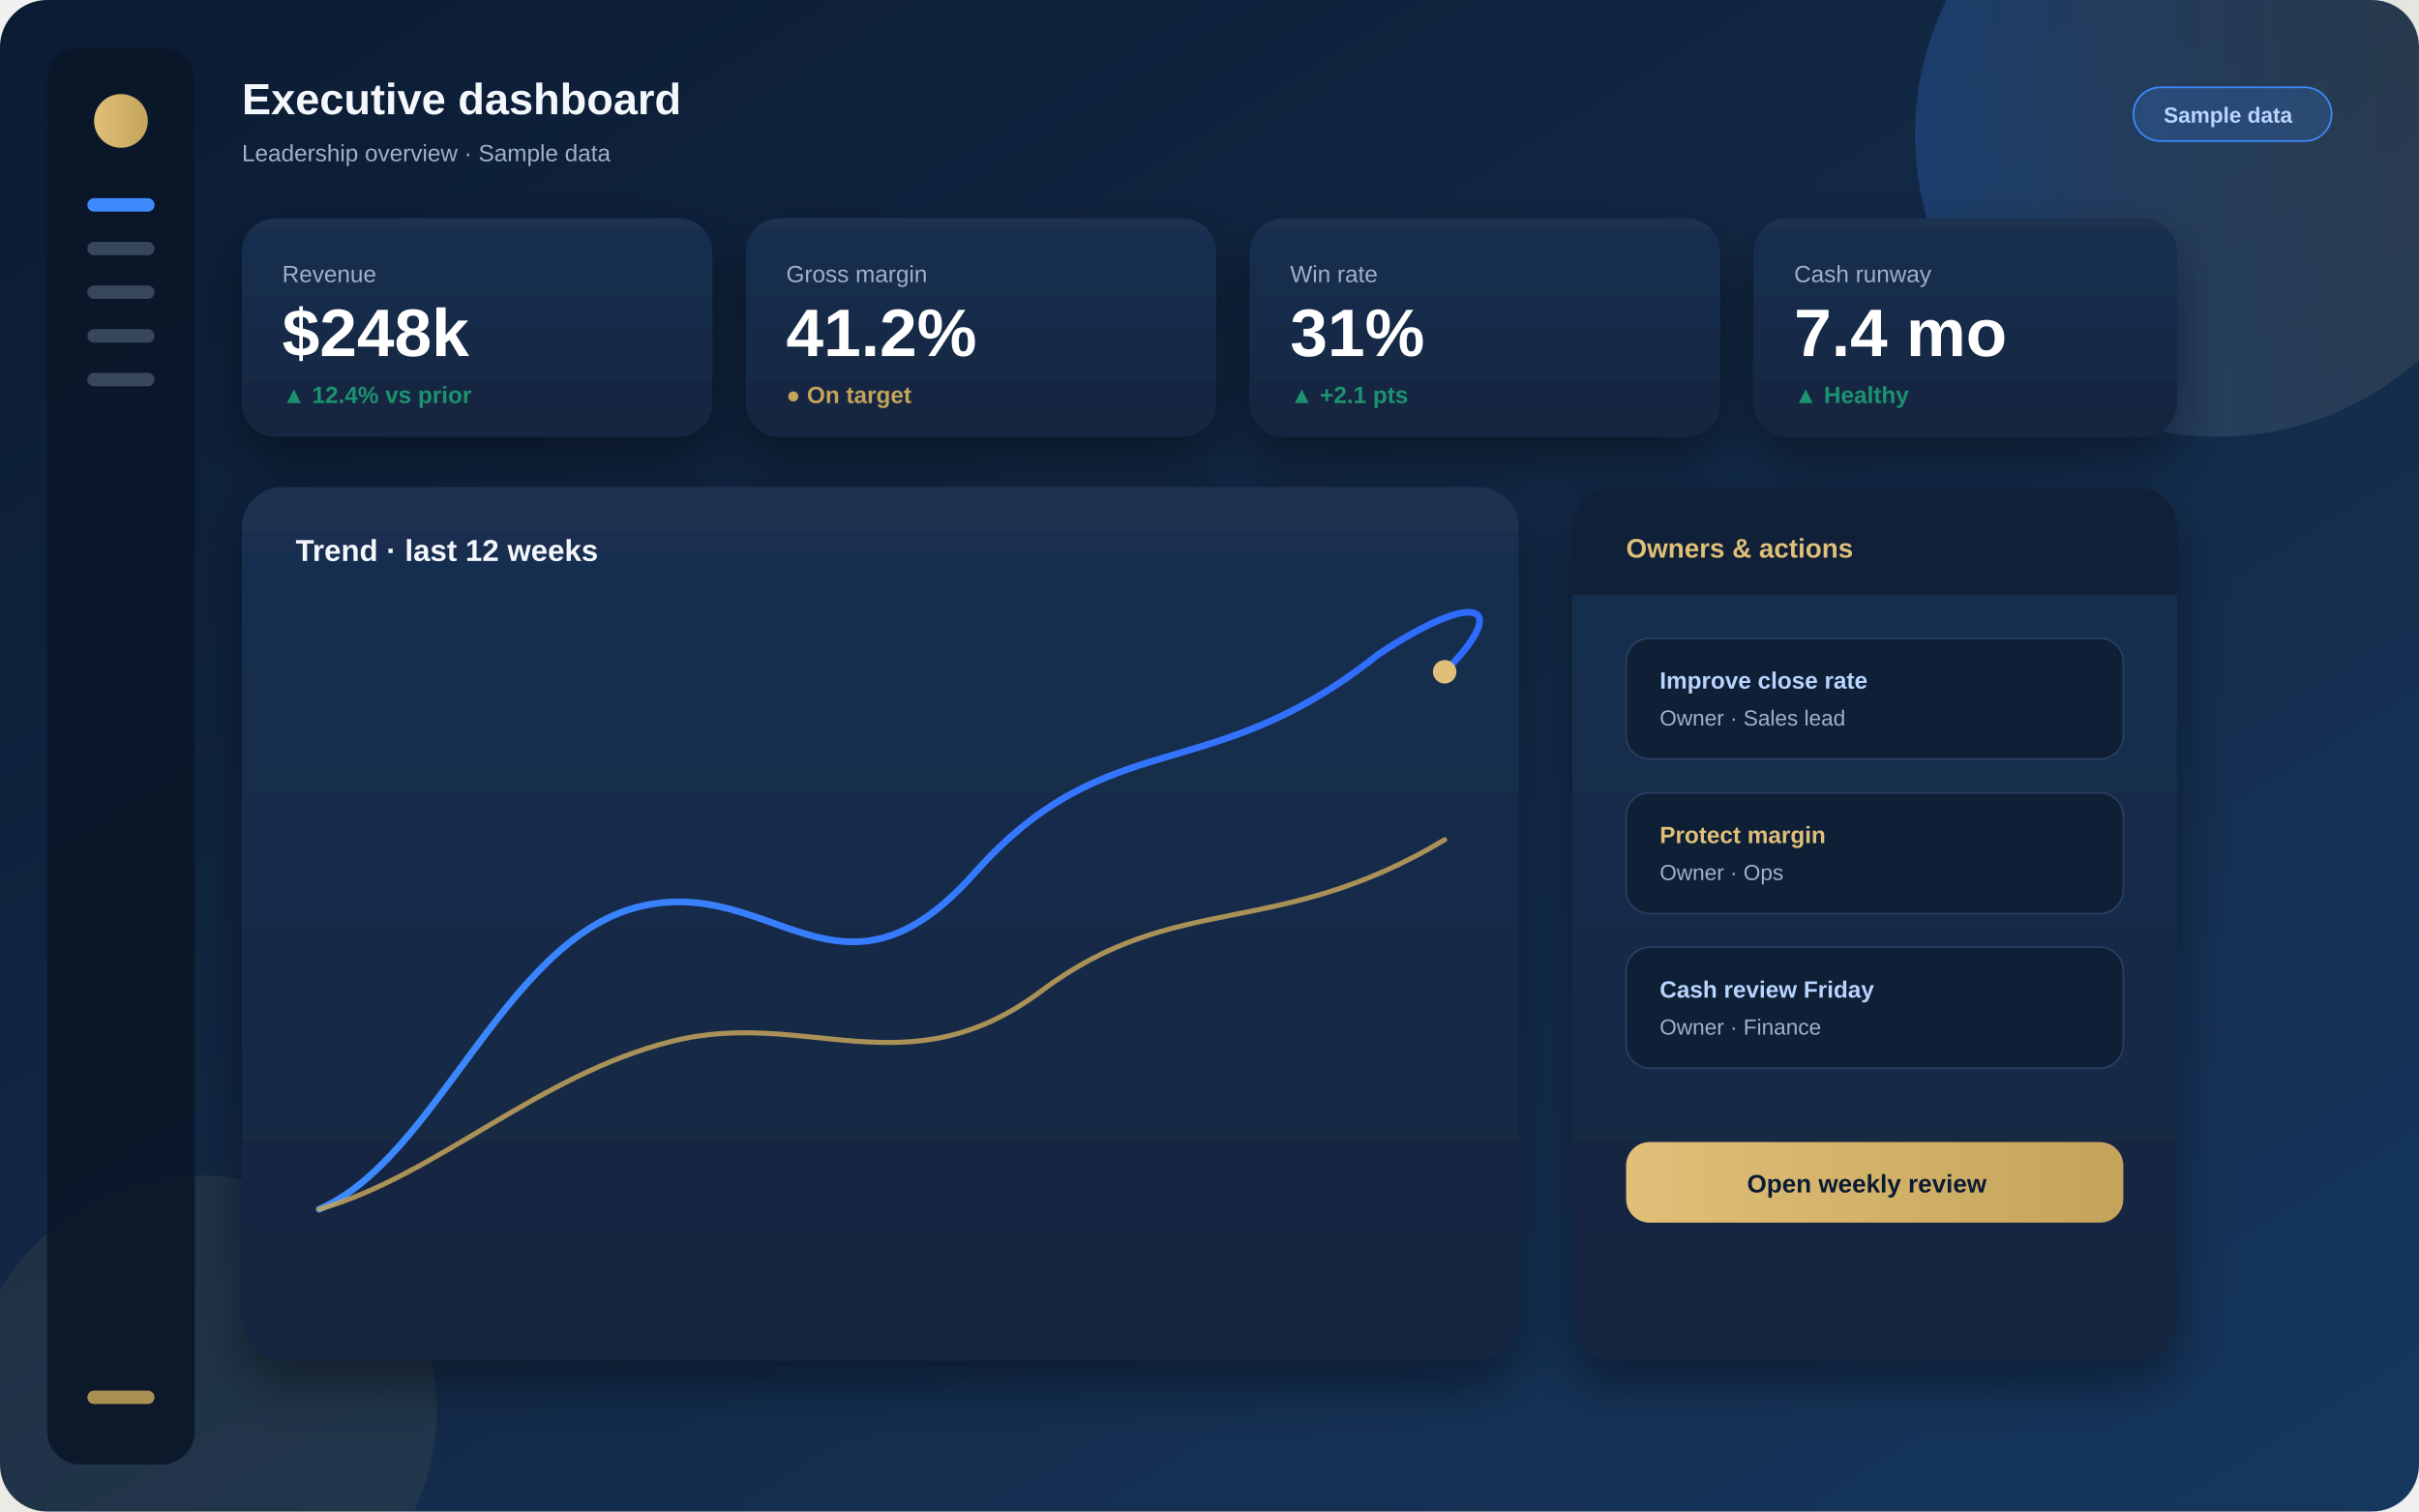
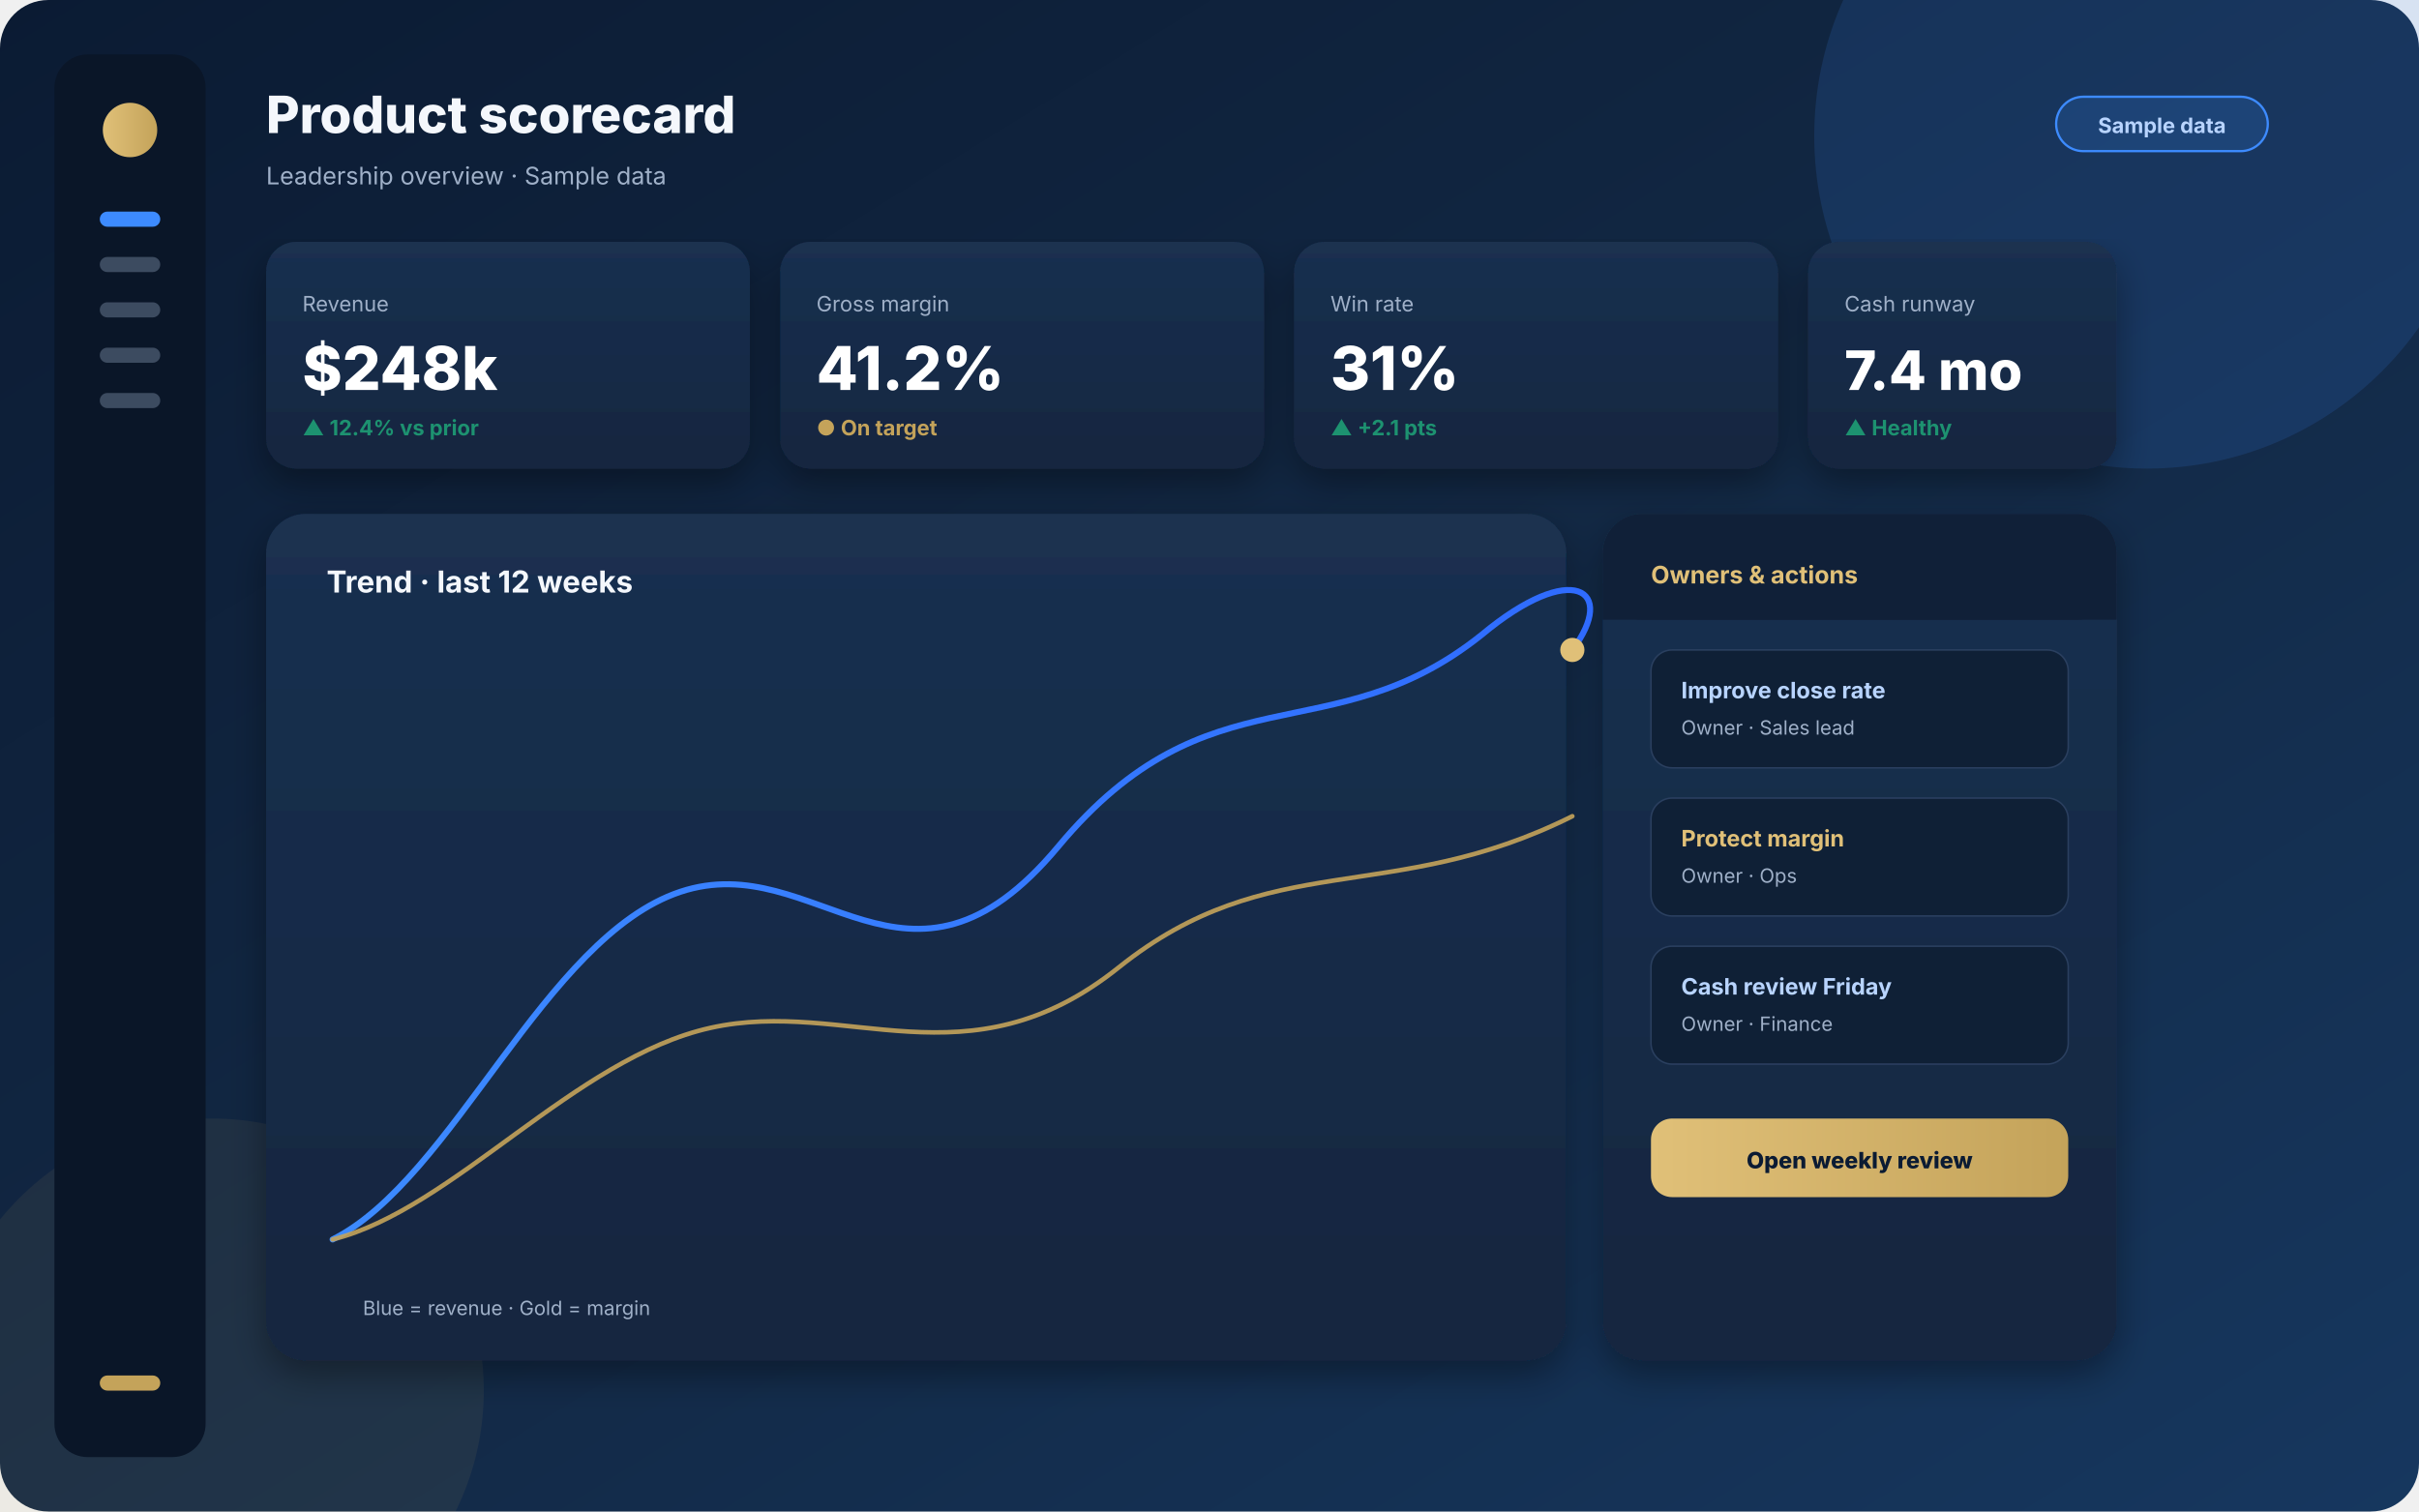
- <svg xmlns="http://www.w3.org/2000/svg" width="1440" height="900" viewBox="0 0 1440 900" role="img">
+ <svg xmlns="http://www.w3.org/2000/svg" width="1600" height="1000" viewBox="0 0 1600 1000" role="img" aria-label="Product dashboard sample">
  <defs>
    <linearGradient id="bg" x1="0" y1="0" x2="1" y2="1">
      <stop offset="0%" stop-color="#0B1B33" />
-       <stop offset="45%" stop-color="#122844" />
+       <stop offset="50%" stop-color="#122844" />
      <stop offset="100%" stop-color="#16375F" />
    </linearGradient>
    <linearGradient id="card" x1="0" y1="0" x2="0" y2="1">
      <stop offset="0%" stop-color="#1A3050" />
      <stop offset="100%" stop-color="#13263F" />
    </linearGradient>
    <linearGradient id="blue" x1="0" y1="0" x2="1" y2="0">
      <stop offset="0%" stop-color="#3D8BFF" />
      <stop offset="100%" stop-color="#2F6BFF" />
    </linearGradient>
    <linearGradient id="gold" x1="0" y1="0" x2="1" y2="0">
      <stop offset="0%" stop-color="#E0C078" />
      <stop offset="100%" stop-color="#C4A35A" />
    </linearGradient>
-     <linearGradient id="mint" x1="0" y1="0" x2="1" y2="0">
-       <stop offset="0%" stop-color="#1D9270" />
-       <stop offset="100%" stop-color="#157A5C" />
-     </linearGradient>
-     <linearGradient id="glow" x1="0" y1="0" x2="1" y2="0">
-       <stop offset="0%" stop-color="#3D8BFF" stop-opacity="0.22" />
-       <stop offset="100%" stop-color="#C4A35A" stop-opacity="0.12" />
-     </linearGradient>
-     <filter id="soft" x="-30%" y="-30%" width="160%" height="160%">
-       <feDropShadow dx="0" dy="14" stdDeviation="16" flood-color="#000" flood-opacity="0.4" />
+     <filter id="cardShadow" x="-8%" y="-8%" width="116%" height="130%">
+       <feDropShadow dx="0" dy="10" stdDeviation="12" flood-color="#000" flood-opacity="0.35" />
    </filter>
  </defs>
-   <rect width="1440" height="900" rx="28" fill="url(#bg)" />
-   <circle cx="1320" cy="80" r="180" fill="url(#glow)" />
-   <circle cx="120" cy="840" r="140" fill="#C4A35A" opacity="0.08" />
-   <rect x="28" y="28" width="88" height="844" rx="20" fill="#0A1628" opacity="0.9" />
-   <circle cx="72" cy="72" r="16" fill="url(#gold)" />
-   <rect x="52" y="118" width="40" height="8" rx="4" fill="#3D8BFF" />
-   <rect x="52" y="144" width="40" height="8" rx="4" fill="#7A8BA3" opacity="0.4" />
-   <rect x="52" y="170" width="40" height="8" rx="4" fill="#7A8BA3" opacity="0.4" />
-   <rect x="52" y="196" width="40" height="8" rx="4" fill="#7A8BA3" opacity="0.4" />
-   <rect x="52" y="222" width="40" height="8" rx="4" fill="#7A8BA3" opacity="0.4" />
-   <rect x="52" y="828" width="40" height="8" rx="4" fill="#C4A35A" opacity="0.85" />
-   <text x="144" y="68" fill="#F4F7FC" font-family="Manrope, Arial, sans-serif" font-size="26" font-weight="800">Executive dashboard</text>
-   <text x="144" y="96" fill="#9FB0C8" font-family="Manrope, Arial, sans-serif" font-size="14">Leadership overview · Sample data</text>
-   <rect x="1270" y="52" width="118" height="32" rx="16" fill="rgba(61,139,255,0.18)" stroke="#3D8BFF" stroke-width="1" />
-   <text x="1288" y="73" fill="#B8D4FF" font-family="Manrope, Arial, sans-serif" font-size="13" font-weight="700">Sample data</text>
-   <g filter="url(#soft)">
-     <rect x="144" y="130" width="280" height="130" rx="20" fill="url(#card)" />
-     <text x="168" y="168" fill="#9FB0C8" font-size="14" font-family="Manrope, Arial, sans-serif">Revenue</text>
-     <text x="168" y="212" fill="#fff" font-size="40" font-weight="800" font-family="Manrope, Arial, sans-serif">$248k</text>
-     <text x="168" y="240" fill="#1D9270" font-size="14" font-weight="700" font-family="Manrope, Arial, sans-serif">▲ 12.4% vs prior</text>
-     <rect x="444" y="130" width="280" height="130" rx="20" fill="url(#card)" />
-     <text x="468" y="168" fill="#9FB0C8" font-size="14" font-family="Manrope, Arial, sans-serif">Gross margin</text>
-     <text x="468" y="212" fill="#fff" font-size="40" font-weight="800" font-family="Manrope, Arial, sans-serif">41.2%</text>
-     <text x="468" y="240" fill="#C4A35A" font-size="14" font-weight="700" font-family="Manrope, Arial, sans-serif">● On target</text>
-     <rect x="744" y="130" width="280" height="130" rx="20" fill="url(#card)" />
-     <text x="768" y="168" fill="#9FB0C8" font-size="14" font-family="Manrope, Arial, sans-serif">Win rate</text>
-     <text x="768" y="212" fill="#fff" font-size="40" font-weight="800" font-family="Manrope, Arial, sans-serif">31%</text>
-     <text x="768" y="240" fill="#1D9270" font-size="14" font-weight="700" font-family="Manrope, Arial, sans-serif">▲ +2.1 pts</text>
-     <rect x="1044" y="130" width="252" height="130" rx="20" fill="url(#card)" />
-     <text x="1068" y="168" fill="#9FB0C8" font-size="14" font-family="Manrope, Arial, sans-serif">Cash runway</text>
-     <text x="1068" y="212" fill="#fff" font-size="40" font-weight="800" font-family="Manrope, Arial, sans-serif">7.4 mo</text>
-     <text x="1068" y="240" fill="#1D9270" font-size="14" font-weight="700" font-family="Manrope, Arial, sans-serif">▲ Healthy</text>
+   <rect width="1600" height="1000" rx="32" fill="url(#bg)" />
+   <circle cx="1420" cy="90" r="220" fill="#3D8BFF" opacity="0.14" />
+   <circle cx="140" cy="920" r="180" fill="#C4A35A" opacity="0.08" />
+   <rect x="36" y="36" width="100" height="928" rx="22" fill="#0A1628" />
+   <circle cx="86" cy="86" r="18" fill="url(#gold)" />
+   <rect x="66" y="140" width="40" height="10" rx="5" fill="#3D8BFF" />
+   <rect x="66" y="170" width="40" height="10" rx="5" fill="#7A8BA3" opacity="0.45" />
+   <rect x="66" y="200" width="40" height="10" rx="5" fill="#7A8BA3" opacity="0.45" />
+   <rect x="66" y="230" width="40" height="10" rx="5" fill="#7A8BA3" opacity="0.45" />
+   <rect x="66" y="260" width="40" height="10" rx="5" fill="#7A8BA3" opacity="0.45" />
+   <rect x="66" y="910" width="40" height="10" rx="5" fill="#C4A35A" />
+   <text x="176" y="88" fill="#F4F7FC" font-family="Inter, Arial, sans-serif" font-size="34" font-weight="800">Product scorecard</text>
+   <text x="176" y="122" fill="#9FB0C8" font-family="Inter, Arial, sans-serif" font-size="16">Leadership overview · Sample data</text>
+   <rect x="1360" y="64" width="140" height="36" rx="18" fill="rgba(61,139,255,0.16)" stroke="#3D8BFF" stroke-width="1.5" />
+   <text x="1430" y="88" text-anchor="middle" fill="#B8D4FF" font-family="Inter, Arial, sans-serif" font-size="14" font-weight="700">Sample data</text>
+   <g filter="url(#cardShadow)">
+     <rect x="176" y="160" width="320" height="150" rx="20" fill="url(#card)" />
+     <rect x="516" y="160" width="320" height="150" rx="20" fill="url(#card)" />
+     <rect x="856" y="160" width="320" height="150" rx="20" fill="url(#card)" />
+     <rect x="1196" y="160" width="204" height="150" rx="20" fill="url(#card)" />
  </g>
-   <rect x="144" y="290" width="760" height="520" rx="24" fill="url(#card)" filter="url(#soft)" />
-   <text x="176" y="334" fill="#F4F7FC" font-size="18" font-weight="700" font-family="Manrope, Arial, sans-serif">Trend · last 12 weeks</text>
-   <path d="M190 720 C260 690, 300 560, 380 540 C460 520, 500 610, 580 520 C660 430, 720 470, 820 390 C880 350, 900 360, 860 400" fill="none" stroke="url(#blue)" stroke-width="4" stroke-linecap="round" />
-   <path d="M190 720 C260 700, 320 640, 400 620 C480 600, 540 650, 620 590 C700 530, 760 560, 860 500" fill="none" stroke="#C4A35A" stroke-width="3" stroke-linecap="round" opacity="0.85" />
-   <circle cx="860" cy="400" r="7" fill="#E0C078" />
-   <rect x="936" y="290" width="360" height="520" rx="24" fill="url(#card)" filter="url(#soft)" />
-   <rect x="936" y="290" width="360" height="64" rx="24" fill="#102038" />
-   <rect x="936" y="330" width="360" height="24" fill="#102038" />
-   <text x="968" y="332" fill="#E0C078" font-size="16" font-weight="700" font-family="Manrope, Arial, sans-serif">Owners &amp; actions</text>
-   <rect x="968" y="380" width="296" height="72" rx="14" fill="#0F2036" stroke="#2A3F5F" />
-   <text x="988" y="410" fill="#B8D4FF" font-size="14" font-weight="700" font-family="Manrope, Arial, sans-serif">Improve close rate</text>
-   <text x="988" y="432" fill="#9FB0C8" font-size="13" font-family="Manrope, Arial, sans-serif">Owner · Sales lead</text>
-   <rect x="968" y="472" width="296" height="72" rx="14" fill="#0F2036" stroke="#2A3F5F" />
-   <text x="988" y="502" fill="#E0C078" font-size="14" font-weight="700" font-family="Manrope, Arial, sans-serif">Protect margin</text>
-   <text x="988" y="524" fill="#9FB0C8" font-size="13" font-family="Manrope, Arial, sans-serif">Owner · Ops</text>
-   <rect x="968" y="564" width="296" height="72" rx="14" fill="#0F2036" stroke="#2A3F5F" />
-   <text x="988" y="594" fill="#B8D4FF" font-size="14" font-weight="700" font-family="Manrope, Arial, sans-serif">Cash review Friday</text>
-   <text x="988" y="616" fill="#9FB0C8" font-size="13" font-family="Manrope, Arial, sans-serif">Owner · Finance</text>
-   <rect x="968" y="680" width="296" height="48" rx="14" fill="url(#gold)" />
-   <text x="1040" y="710" fill="#0B1B33" font-size="15" font-weight="800" font-family="Manrope, Arial, sans-serif">Open weekly review</text>
+   <text x="200" y="206" fill="#9FB0C8" font-family="Inter, Arial, sans-serif" font-size="14">Revenue</text>
+   <text x="200" y="258" fill="#FFFFFF" font-family="Inter, Arial, sans-serif" font-size="40" font-weight="800">$248k</text>
+   <text x="200" y="288" fill="#1D9270" font-family="Inter, Arial, sans-serif" font-size="14" font-weight="700">▲ 12.4% vs prior</text>
+   <text x="540" y="206" fill="#9FB0C8" font-family="Inter, Arial, sans-serif" font-size="14">Gross margin</text>
+   <text x="540" y="258" fill="#FFFFFF" font-family="Inter, Arial, sans-serif" font-size="40" font-weight="800">41.2%</text>
+   <text x="540" y="288" fill="#C4A35A" font-family="Inter, Arial, sans-serif" font-size="14" font-weight="700">● On target</text>
+   <text x="880" y="206" fill="#9FB0C8" font-family="Inter, Arial, sans-serif" font-size="14">Win rate</text>
+   <text x="880" y="258" fill="#FFFFFF" font-family="Inter, Arial, sans-serif" font-size="40" font-weight="800">31%</text>
+   <text x="880" y="288" fill="#1D9270" font-family="Inter, Arial, sans-serif" font-size="14" font-weight="700">▲ +2.1 pts</text>
+   <text x="1220" y="206" fill="#9FB0C8" font-family="Inter, Arial, sans-serif" font-size="14">Cash runway</text>
+   <text x="1220" y="258" fill="#FFFFFF" font-family="Inter, Arial, sans-serif" font-size="36" font-weight="800">7.4 mo</text>
+   <text x="1220" y="288" fill="#1D9270" font-family="Inter, Arial, sans-serif" font-size="14" font-weight="700">▲ Healthy</text>
+   <g filter="url(#cardShadow)">
+     <rect x="176" y="340" width="860" height="560" rx="26" fill="url(#card)" />
+     <rect x="1060" y="340" width="340" height="560" rx="26" fill="url(#card)" />
+   </g>
+   <text x="216" y="392" fill="#F4F7FC" font-family="Inter, Arial, sans-serif" font-size="20" font-weight="700">Trend · last 12 weeks</text>
+   <path d="M220 820 C300 780, 360 620, 450 590 C540 560, 600 680, 700 560 C800 440, 880 500, 980 420 C1040 370, 1070 390, 1040 430" fill="none" stroke="url(#blue)" stroke-width="4" stroke-linecap="round" />
+   <path d="M220 820 C300 800, 380 700, 470 680 C560 660, 640 720, 740 640 C840 560, 920 600, 1040 540" fill="none" stroke="#C4A35A" stroke-width="3" stroke-linecap="round" opacity="0.9" />
+   <circle cx="1040" cy="430" r="8" fill="#E0C078" />
+   <text x="240" y="870" fill="#9FB0C8" font-family="Inter, Arial, sans-serif" font-size="13">Blue = revenue · Gold = margin</text>
+   <rect x="1060" y="340" width="340" height="70" rx="26" fill="#102038" />
+   <rect x="1060" y="386" width="340" height="24" fill="#102038" />
+   <text x="1092" y="386" fill="#E0C078" font-family="Inter, Arial, sans-serif" font-size="16" font-weight="700">Owners &amp; actions</text>
+   <rect x="1092" y="430" width="276" height="78" rx="14" fill="#0F2036" stroke="#2A3F5F" />
+   <text x="1112" y="462" fill="#B8D4FF" font-family="Inter, Arial, sans-serif" font-size="15" font-weight="700">Improve close rate</text>
+   <text x="1112" y="486" fill="#9FB0C8" font-family="Inter, Arial, sans-serif" font-size="13">Owner · Sales lead</text>
+   <rect x="1092" y="528" width="276" height="78" rx="14" fill="#0F2036" stroke="#2A3F5F" />
+   <text x="1112" y="560" fill="#E0C078" font-family="Inter, Arial, sans-serif" font-size="15" font-weight="700">Protect margin</text>
+   <text x="1112" y="584" fill="#9FB0C8" font-family="Inter, Arial, sans-serif" font-size="13">Owner · Ops</text>
+   <rect x="1092" y="626" width="276" height="78" rx="14" fill="#0F2036" stroke="#2A3F5F" />
+   <text x="1112" y="658" fill="#B8D4FF" font-family="Inter, Arial, sans-serif" font-size="15" font-weight="700">Cash review Friday</text>
+   <text x="1112" y="682" fill="#9FB0C8" font-family="Inter, Arial, sans-serif" font-size="13">Owner · Finance</text>
+   <rect x="1092" y="740" width="276" height="52" rx="14" fill="url(#gold)" />
+   <text x="1230" y="773" text-anchor="middle" fill="#0B1B33" font-family="Inter, Arial, sans-serif" font-size="15" font-weight="800">Open weekly review</text>
</svg>
